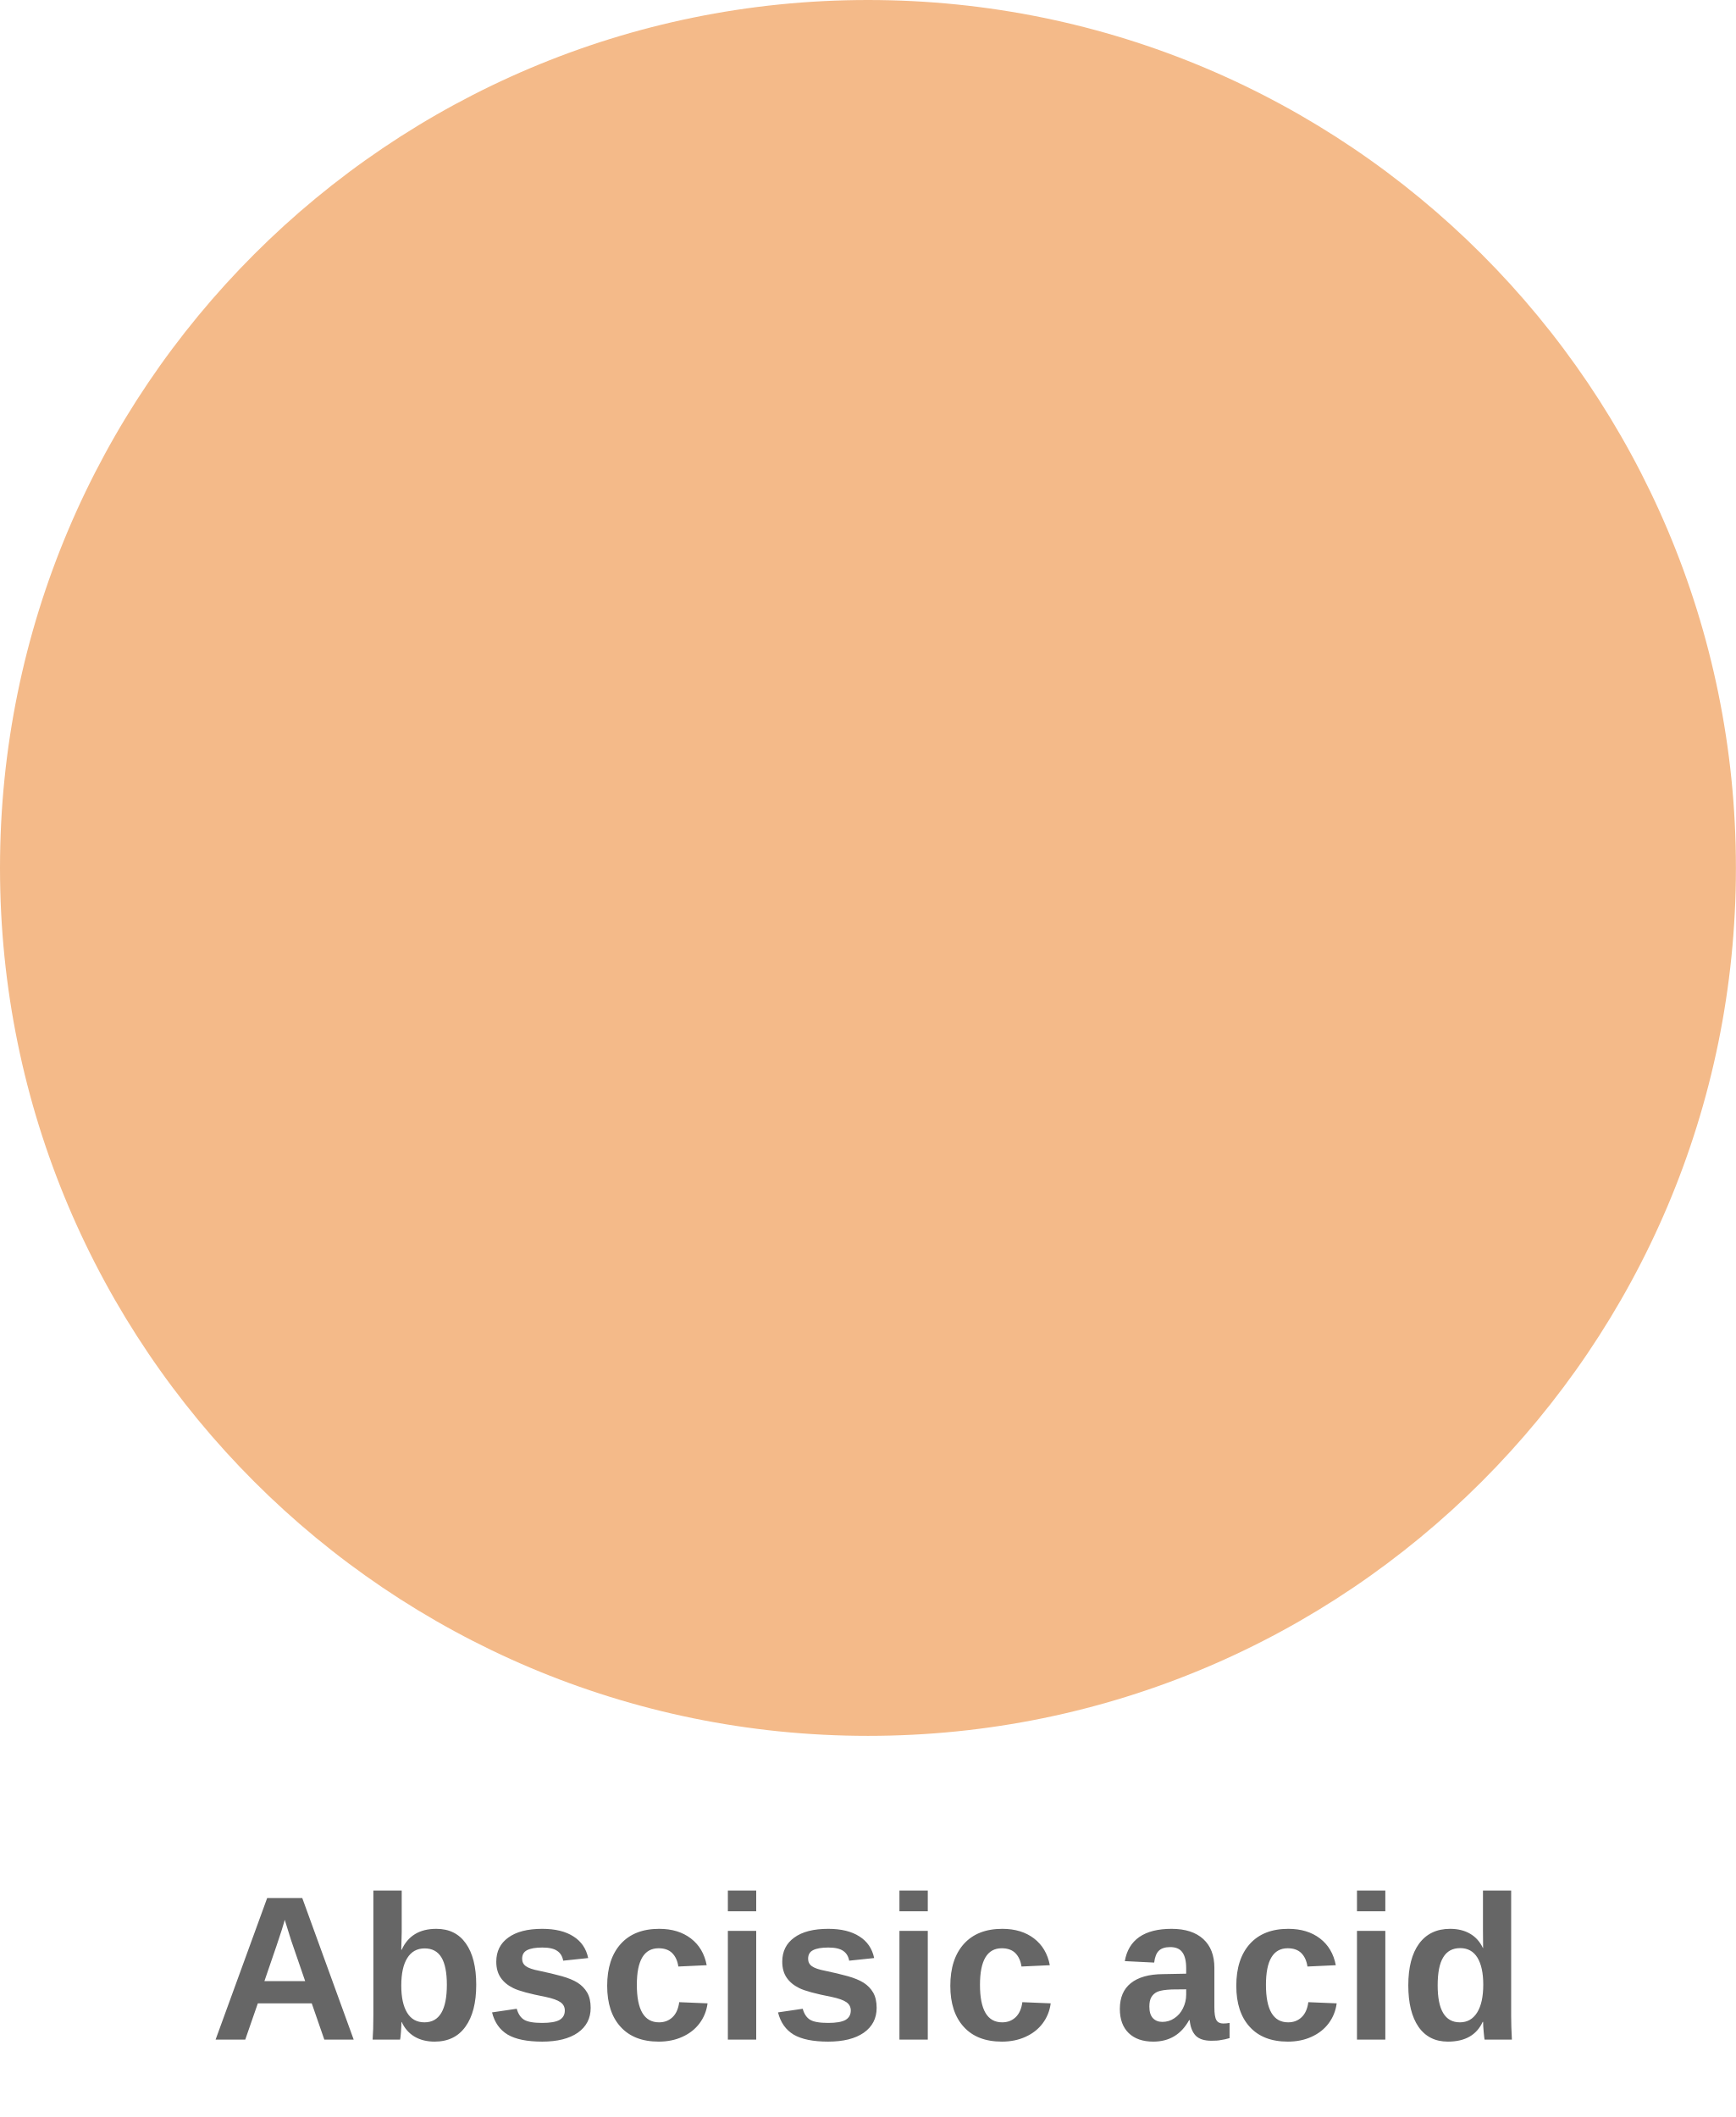
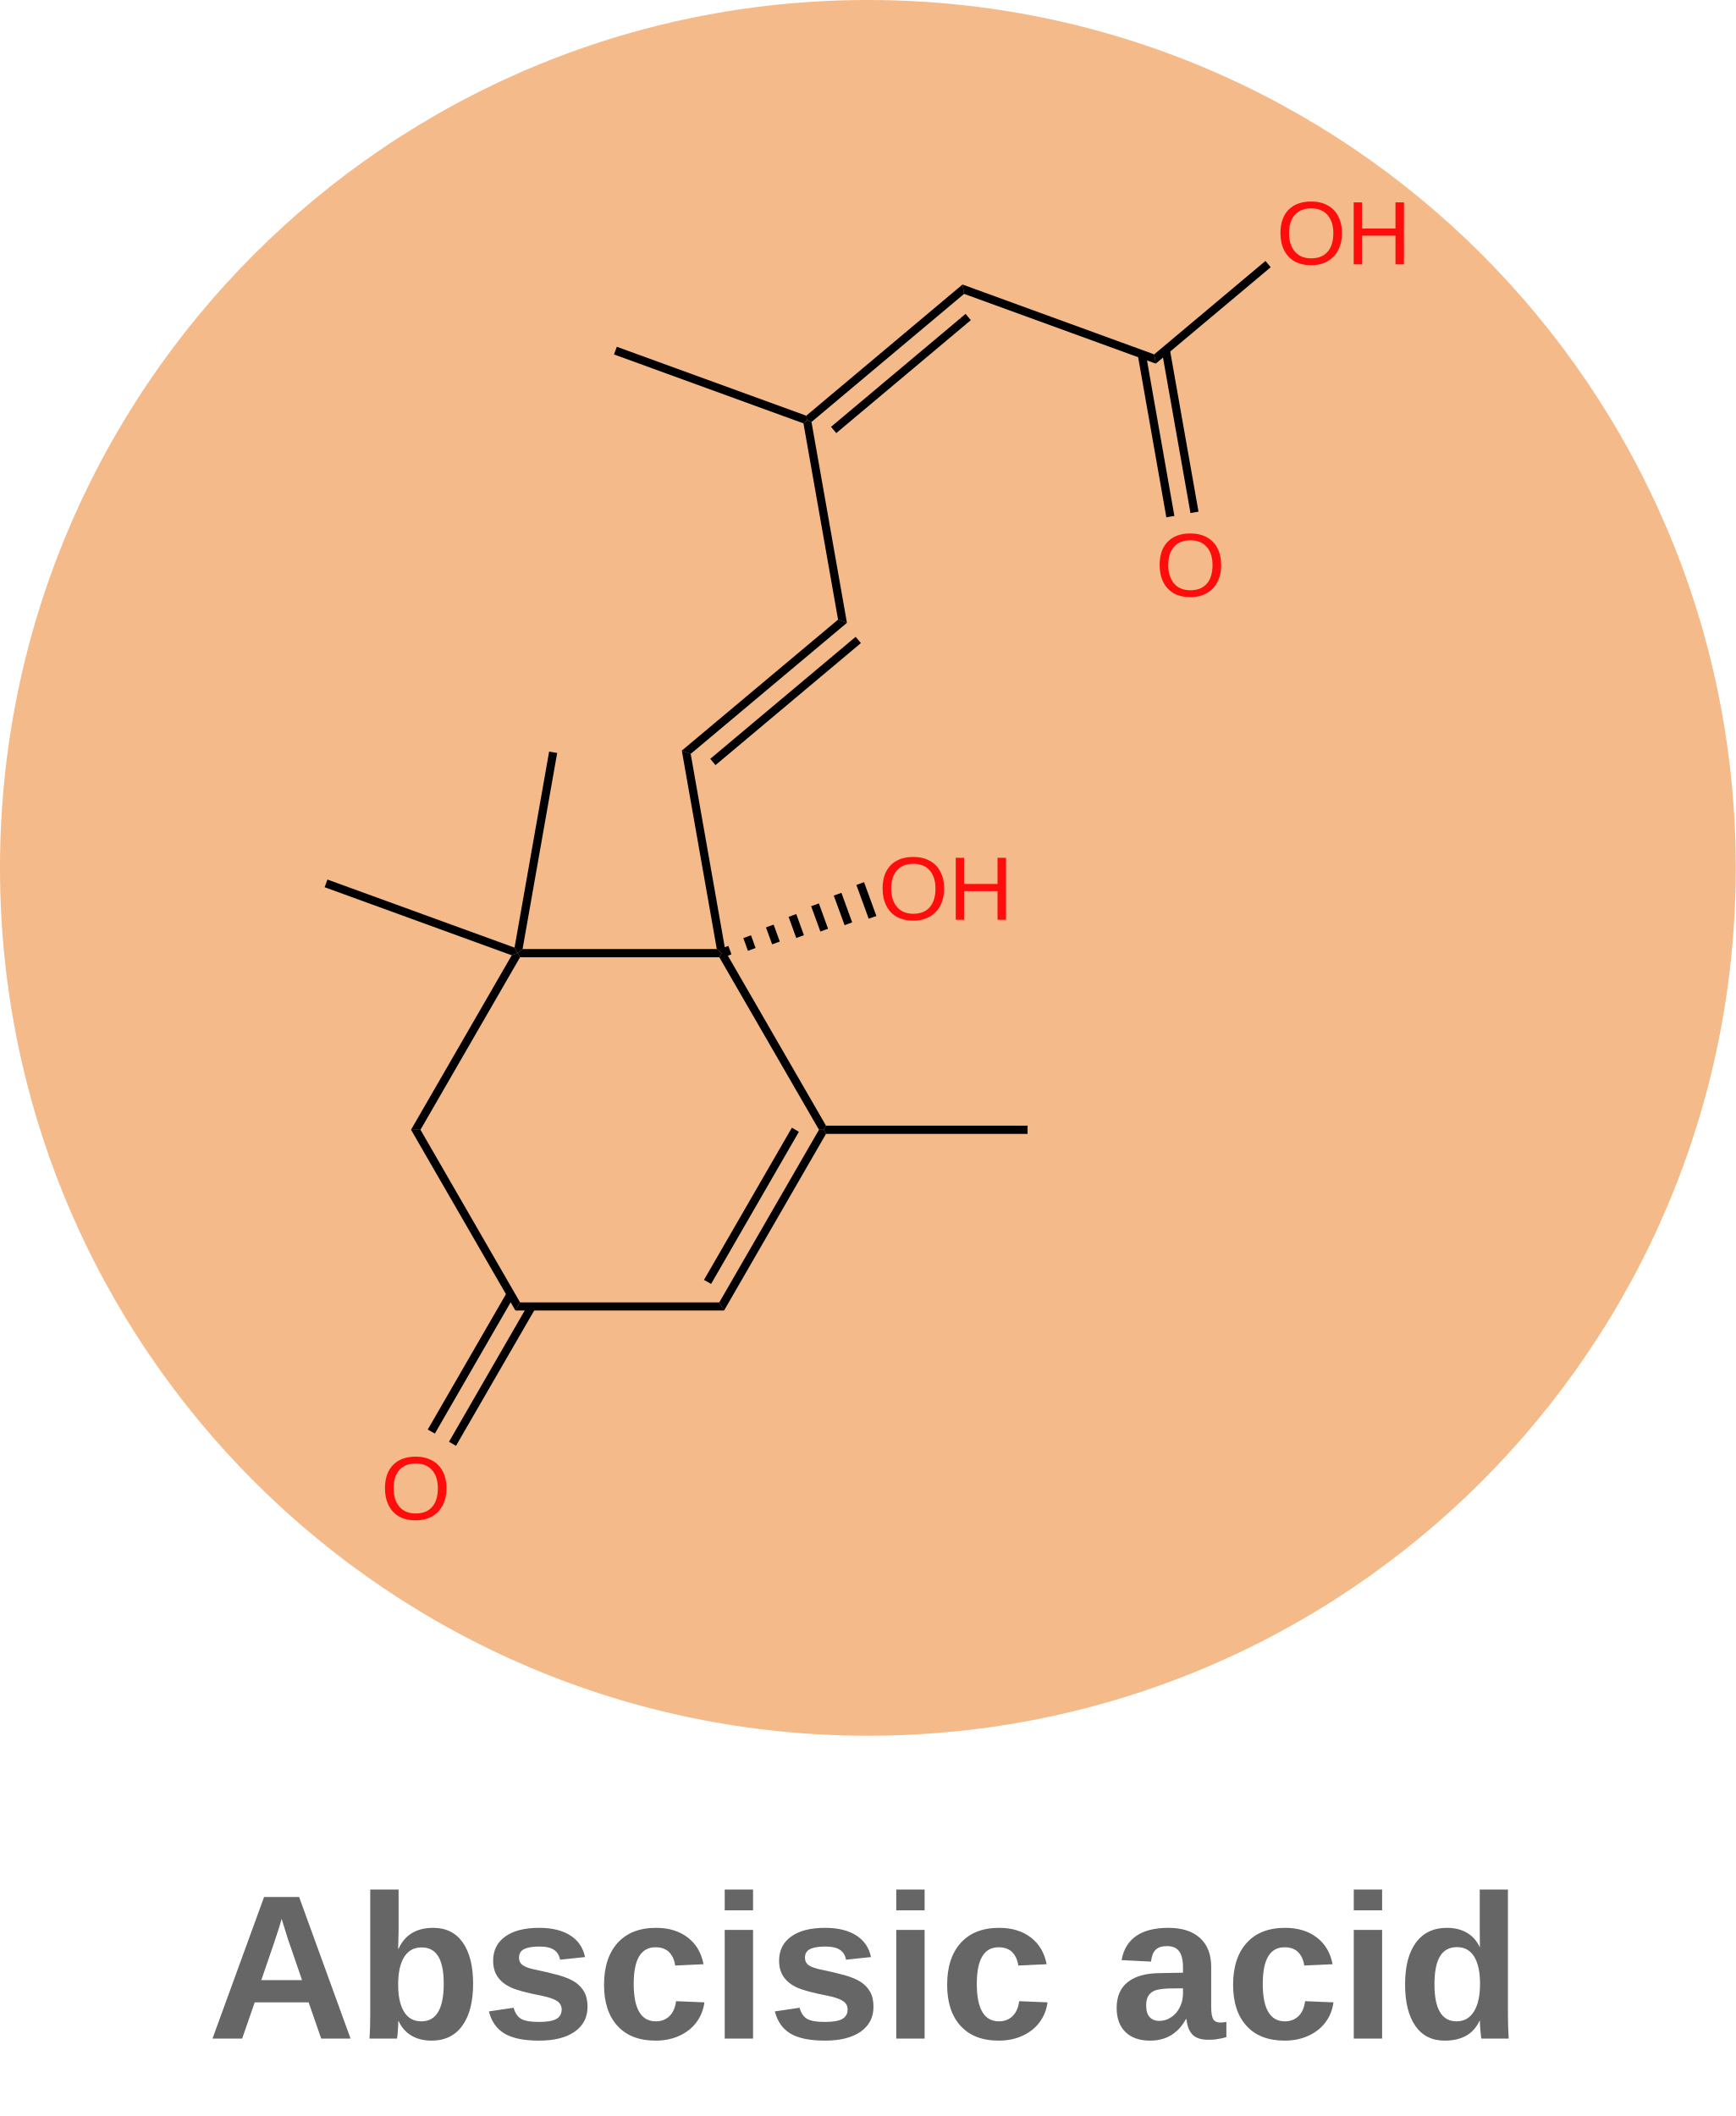
- <svg xmlns="http://www.w3.org/2000/svg" viewBox="0 0 185.64 226.4">
+ <svg xmlns="http://www.w3.org/2000/svg" viewBox="0 0 185.64 226.31">
  <defs>
-     <style>.cls-1{fill:#f4ba89;}.cls-2{font-size:22px;fill:#666;font-family:Arial-BoldMT, Arial;font-weight:700;}</style>
+     <style>.cls-1{font-size:22px;fill:#666;font-family:Arial-BoldMT, Arial;font-weight:700;}.cls-2{fill:#f4ba89;}.cls-3,.cls-4{isolation:isolate;}.cls-4{font-size:9.62px;fill:#ff0d0d;font-family:ArialMT, Arial;}</style>
  </defs>
  <g id="图层_2" data-name="图层 2">
    <g id="图层_1-2" data-name="图层 1">
-       <circle class="cls-1" cx="92.82" cy="92.82" r="92.82" />
-       <text class="cls-2" transform="translate(22.51 218.12)">Abscisic acid</text>
+       <text class="cls-1" transform="translate(22.18 218.03)">Abscisic acid</text>
+       <circle class="cls-2" cx="92.82" cy="92.82" r="92.82" />
+       <polygon points="109.9 121.27 88.34 121.27 88.09 120.83 88.34 120.39 109.9 120.39 109.9 120.83 109.9 121.27" />
+       <polygon points="88.34 121.27 77.44 140.16 77.18 139.72 76.93 139.29 87.59 120.83 88.09 120.83 88.34 121.27" />
+       <polygon points="85.44 121.05 76.05 137.32 75.67 137.1 75.29 136.89 84.69 120.61 85.07 120.83 85.44 121.05" />
+       <polygon points="77.44 140.16 55.12 140.16 55.37 139.72 55.62 139.29 76.93 139.29 77.18 139.72 77.44 140.16" />
+       <polygon points="57.26 139.94 48.77 154.63 48.4 154.42 48.02 154.2 56.5 139.5 56.88 139.72 57.26 139.94" />
+       <polygon points="54.99 138.63 46.51 153.32 46.13 153.11 45.75 152.89 54.24 138.19 54.61 138.41 54.99 138.63" />
+       <g class="cls-3">
+         <text class="cls-4" transform="translate(40.72 162.51)">O</text>
+       </g>
+       <polygon points="55.12 140.16 43.96 120.83 44.46 120.83 44.97 120.83 55.62 139.29 55.37 139.72 55.12 140.16" />
+       <polygon points="43.96 120.83 54.73 102.17 55.37 101.94 55.62 102.38 44.97 120.83 44.46 120.83 43.96 120.83" />
+       <polygon points="55.89 101.5 76.66 101.5 77.18 101.94 76.93 102.38 55.62 102.38 55.37 101.94 55.89 101.5" />
+       <polygon points="76.66 101.5 72.92 80.28 73.4 80.46 73.87 80.63 77.61 101.86 77.18 101.94 76.66 101.5" />
+       <polygon points="72.92 80.28 89.63 66.27 90.11 66.44 90.58 66.61 73.87 80.63 73.4 80.46 72.92 80.28" />
+       <polygon points="75.96 81.16 91.51 68.11 91.79 68.44 92.07 68.78 76.52 81.83 76.24 81.49 75.96 81.16" />
+       <polygon points="89.63 66.27 85.93 45.28 86.32 44.95 86.79 45.13 90.58 66.61 90.11 66.44 89.63 66.27" />
+       <polygon points="86.23 44.46 102.94 30.43 103.03 30.93 103.11 31.43 86.79 45.13 86.32 44.95 86.23 44.46" />
+       <polygon points="88.88 45.65 103.27 33.57 103.55 33.91 103.83 34.24 89.44 46.32 89.16 45.99 88.88 45.65" />
+       <polygon points="102.94 30.43 123.44 37.9 123.53 38.39 123.61 38.89 103.11 31.43 103.03 30.93 102.94 30.43" />
+       <polygon points="125.11 37.34 128.18 54.72 127.75 54.8 127.32 54.87 124.25 37.5 124.68 37.42 125.11 37.34" />
+       <polygon points="122.54 37.8 125.6 55.18 125.17 55.25 124.74 55.33 121.68 37.95 122.11 37.88 122.54 37.8" />
+       <g class="cls-3">
+         <text class="cls-4" transform="translate(123.57 63.77)">O</text>
+       </g>
+       <polygon points="123.44 37.9 135.34 27.91 135.62 28.24 135.9 28.58 123.61 38.89 123.53 38.39 123.44 37.9" />
+       <g class="cls-3">
+         <text class="cls-4" transform="translate(136.49 28.27)">O</text>
+         <text class="cls-4" transform="translate(143.98 28.27)">H</text>
+       </g>
+       <polygon points="85.93 45.28 65.67 37.91 65.82 37.49 65.97 37.09 86.23 44.46 86.32 44.95 85.93 45.28" />
+       <polygon points="77.41 102.37 77.08 101.47 77.49 101.31 77.9 101.17 78.23 102.07 77.82 102.22 77.41 102.37" />
+       <polygon points="79.99 101.69 79.5 100.33 79.91 100.18 80.32 100.03 80.81 101.39 80.4 101.54 79.99 101.69" />
+       <polygon points="82.58 101 81.92 99.19 82.33 99.04 82.74 98.89 83.4 100.7 82.99 100.85 82.58 101" />
+       <polygon points="85.16 100.32 84.34 98.06 84.75 97.91 85.16 97.76 85.98 100.02 85.57 100.17 85.16 100.32" />
+       <polygon points="87.74 99.63 86.75 96.92 87.17 96.77 87.58 96.62 88.56 99.33 88.15 99.48 87.74 99.63" />
+       <polygon points="90.33 98.95 89.17 95.78 89.58 95.64 89.99 95.49 91.14 98.65 90.73 98.8 90.33 98.95" />
+       <polygon points="92.91 98.26 91.59 94.65 92 94.5 92.41 94.35 93.73 97.97 93.32 98.11 92.91 98.26" />
+       <g class="cls-3">
+         <text class="cls-4" transform="translate(93.94 98.37)">O</text>
+         <text class="cls-4" transform="translate(101.42 98.37)">H</text>
+       </g>
+       <polygon points="77.56 101.72 88.34 120.39 88.09 120.83 87.59 120.83 76.93 102.38 77.18 101.94 77.56 101.72" />
+       <polygon points="54.73 102.17 34.72 94.89 34.87 94.48 35.02 94.07 55.03 101.35 55.37 101.94 54.73 102.17" />
+       <polygon points="55.03 101.35 58.73 80.38 59.16 80.46 59.59 80.53 55.89 101.5 55.37 101.94 55.03 101.35" />
    </g>
  </g>
</svg>
